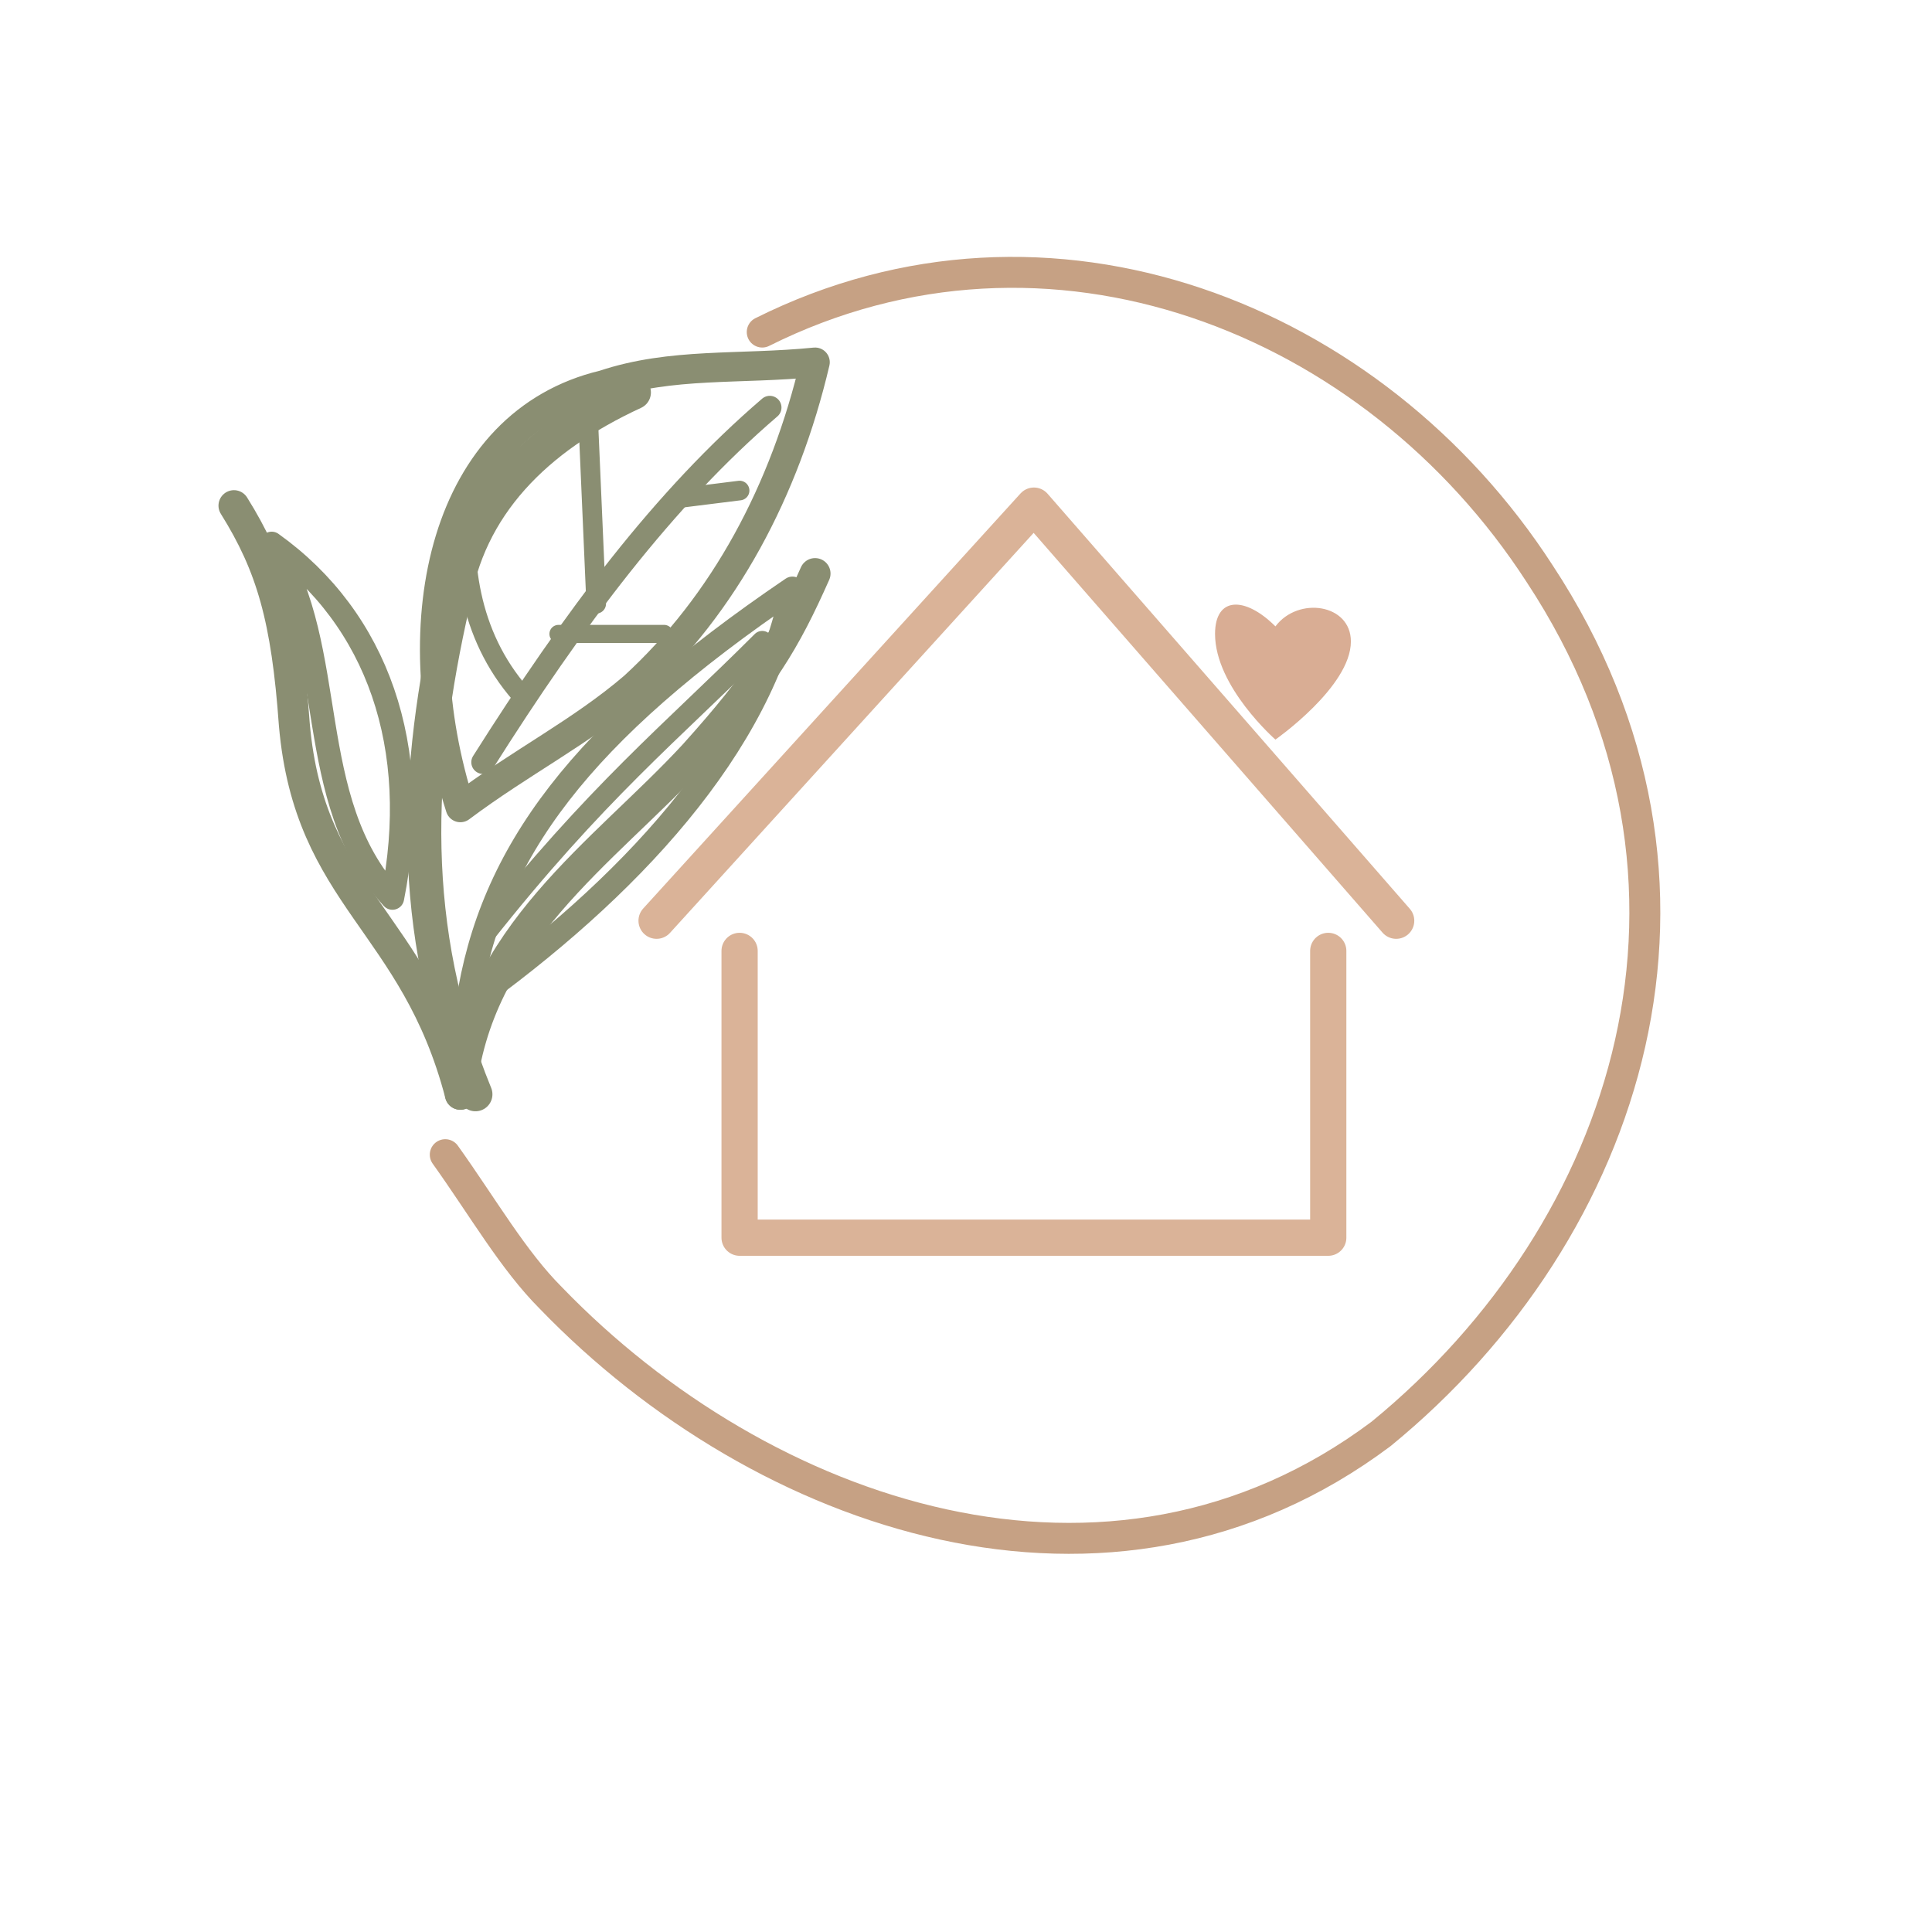
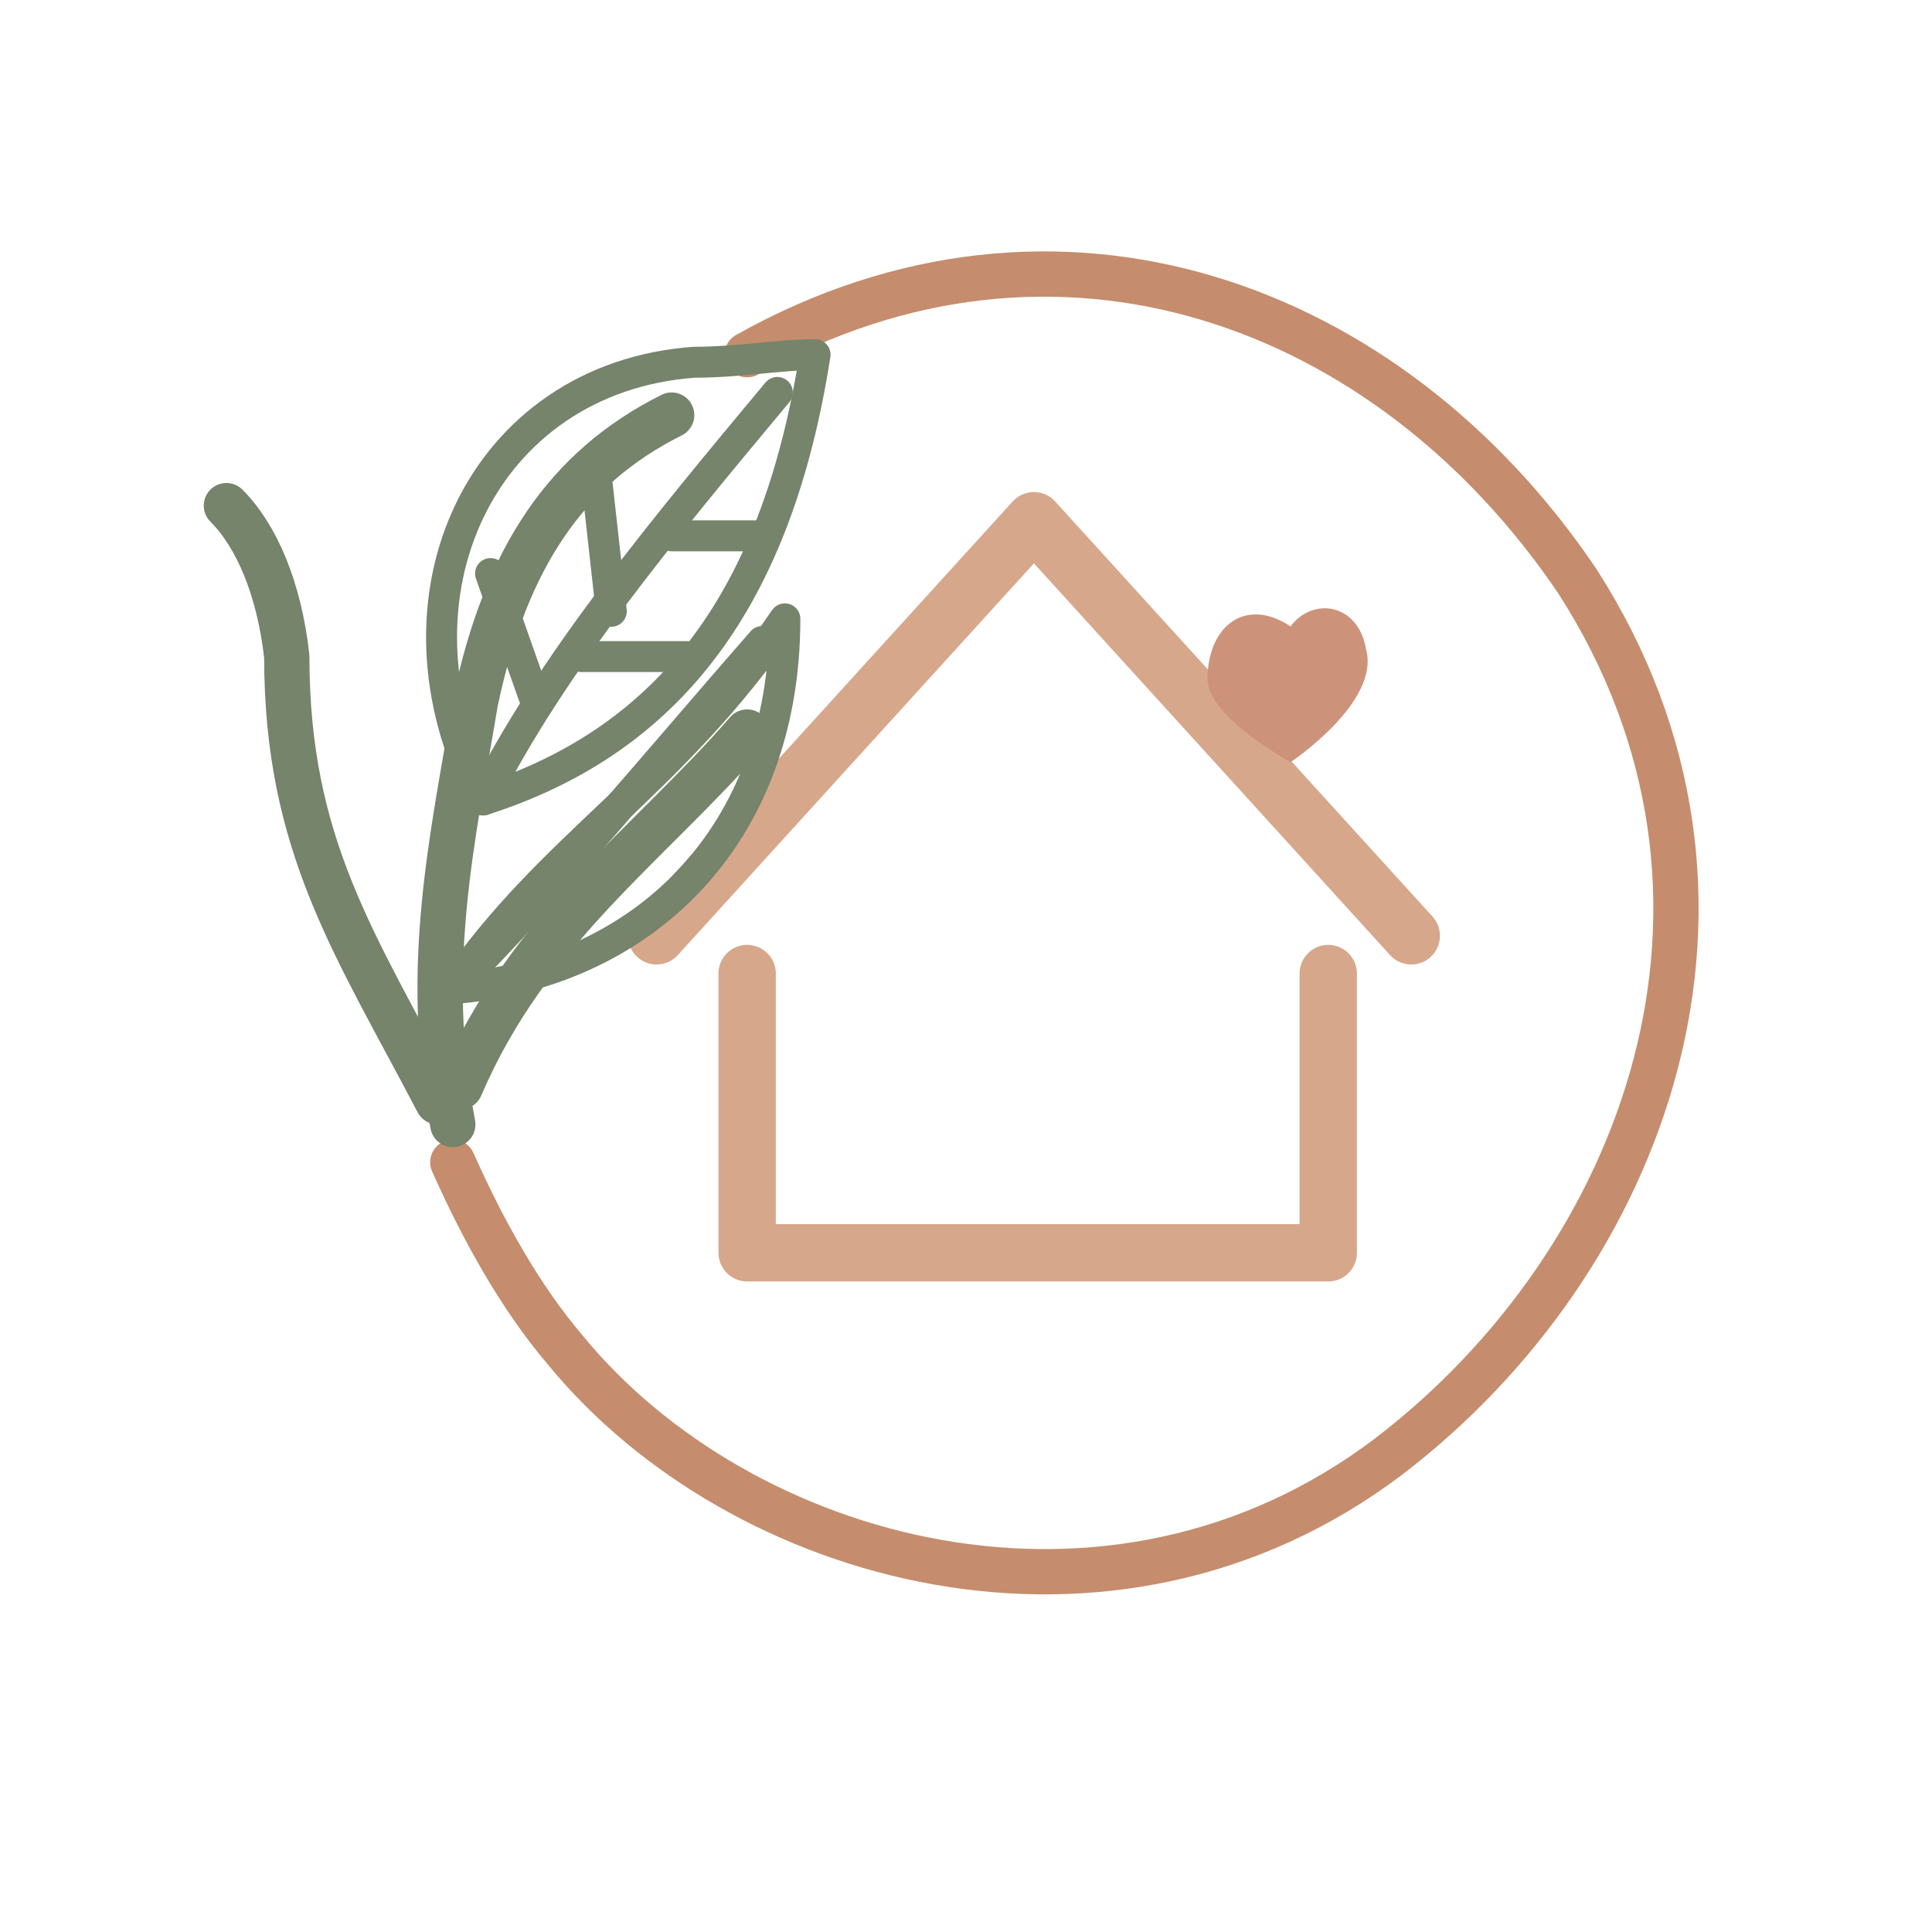
- <svg xmlns="http://www.w3.org/2000/svg" viewBox="0 0 256 256" role="img" aria-label="CuraCasa, casa con cuore e ramoscello d'ulivo">
-   <g fill="none" stroke-linecap="round" stroke-linejoin="round">
-     <path d="M101 44 C139 25 182 42 204 76 C231 117 216 163 183 190 C147 217 101 201 73 172 C68 167 64 160 59 153" stroke="#c6a184" stroke-width="4.1" />
-     <path d="M87 122 L137 67 L185 122" stroke="#dab398" stroke-width="4.8" />
-     <path d="M98 126 V164 H176 V126" stroke="#dab398" stroke-width="4.8" />
+ <svg xmlns="http://www.w3.org/2000/svg" viewBox="0 0 256 256" role="img" aria-label="CuraCasa: casa nel cerchio, cuore e foglie">
+   <g fill="none" stroke="#C58D6D" stroke-width="6" stroke-linecap="round" stroke-linejoin="round">
+     <path d="M99 47 C140 24 184 40 209 77 C236 119 218 167 184 193 C147 221 98 207 75 179 C69 172 64 163 60 154" />
  </g>
-   <path d="M161 84 C161 79 165 79 169 83 C172 79 179 80 179 85 C179 91 169 98 169 98 C169 98 161 91 161 84Z" fill="#d9ad94" />
-   <g fill="none" stroke="#8a8e72" stroke-linecap="round" stroke-linejoin="round">
-     <path d="M63 145 C54 123 55 102 60 80 C62 67 71 58 84 52" stroke-width="4.5" />
-     <path d="M61 145 C55 122 41 119 39 96 C38 82 36 75 31 67" stroke-width="4.1" />
-     <path d="M61 145 C63 124 80 113 92 100 C101 90 104 85 108 76" stroke-width="4.1" />
-     <path d="M52 119 C40 106 45 86 36 72 C50 82 56 99 52 119Z" stroke-width="3.1" />
-     <path d="M62 133 C65 113 77 97 105 78 C101 99 83 118 62 133Z" stroke-width="3.2" />
-     <path d="M64 124 C79 105 89 97 101 85" stroke-width="2.8" />
-     <path d="M61 107 C53 82 59 56 80 51 C89 48 98 49 108 48 C104 65 96 80 84 91 C77 97 69 101 61 107Z" stroke-width="3.9" />
-     <path d="M64 101 C76 82 88 66 102 54" stroke-width="3.1" />
-     <path d="M69 92 C62 84 61 74 62 65" stroke-width="2.6" />
-     <path d="M79 80 L78 57" stroke-width="2.6" />
-     <path d="M90 66 L98 65" stroke-width="2.6" />
-     <path d="M74 84 L88 84" stroke-width="2.4" />
+   <g fill="none" stroke="#D7A78C" stroke-width="7.6" stroke-linecap="round" stroke-linejoin="round">
+     <path d="M87 124 L137 69 L187 124" />
+     <path d="M99 129 V166 H176 V129" />
+   </g>
+   <g fill="#CD937A">
+     <path d="M160 90 C160 83 165 79 171 83 C174 79 180 80 181 86 C183 93 171 101 171 101 C171 101 160 95 160 90 Z" />
+   </g>
+   <g fill="none" stroke="#75846A" stroke-linecap="round" stroke-linejoin="round">
+     <g stroke-width="6">
+       <path d="M60 149 C56 128 60 111 63 93 C67 74 75 62 89 55" />
+       <path d="M58 146 C47 125 38 112 38 87 C37 78 34 71 30 67" />
+       <path d="M61 144 C70 123 86 112 99 97" />
+     </g>
+     <g stroke-width="4.1">
+       <path d="M64 106 C50 79 64 50 92 48 C98 48 103 47 108 47 C103 79 89 98 64 106 Z" />
+       <path d="M64 106 C73 88 88 70 103 52" />
+       <path d="M71 93 L65 76 M81 81 L79 63 M89 71 L100 71 M77 87 L91 87" />
+       <path d="M60 131 C73 112 89 104 104 82 C104 111 85 129 60 131 Z" />
+       <path d="M60 131 C73 118 87 101 101 85" />
+     </g>
  </g>
</svg>
